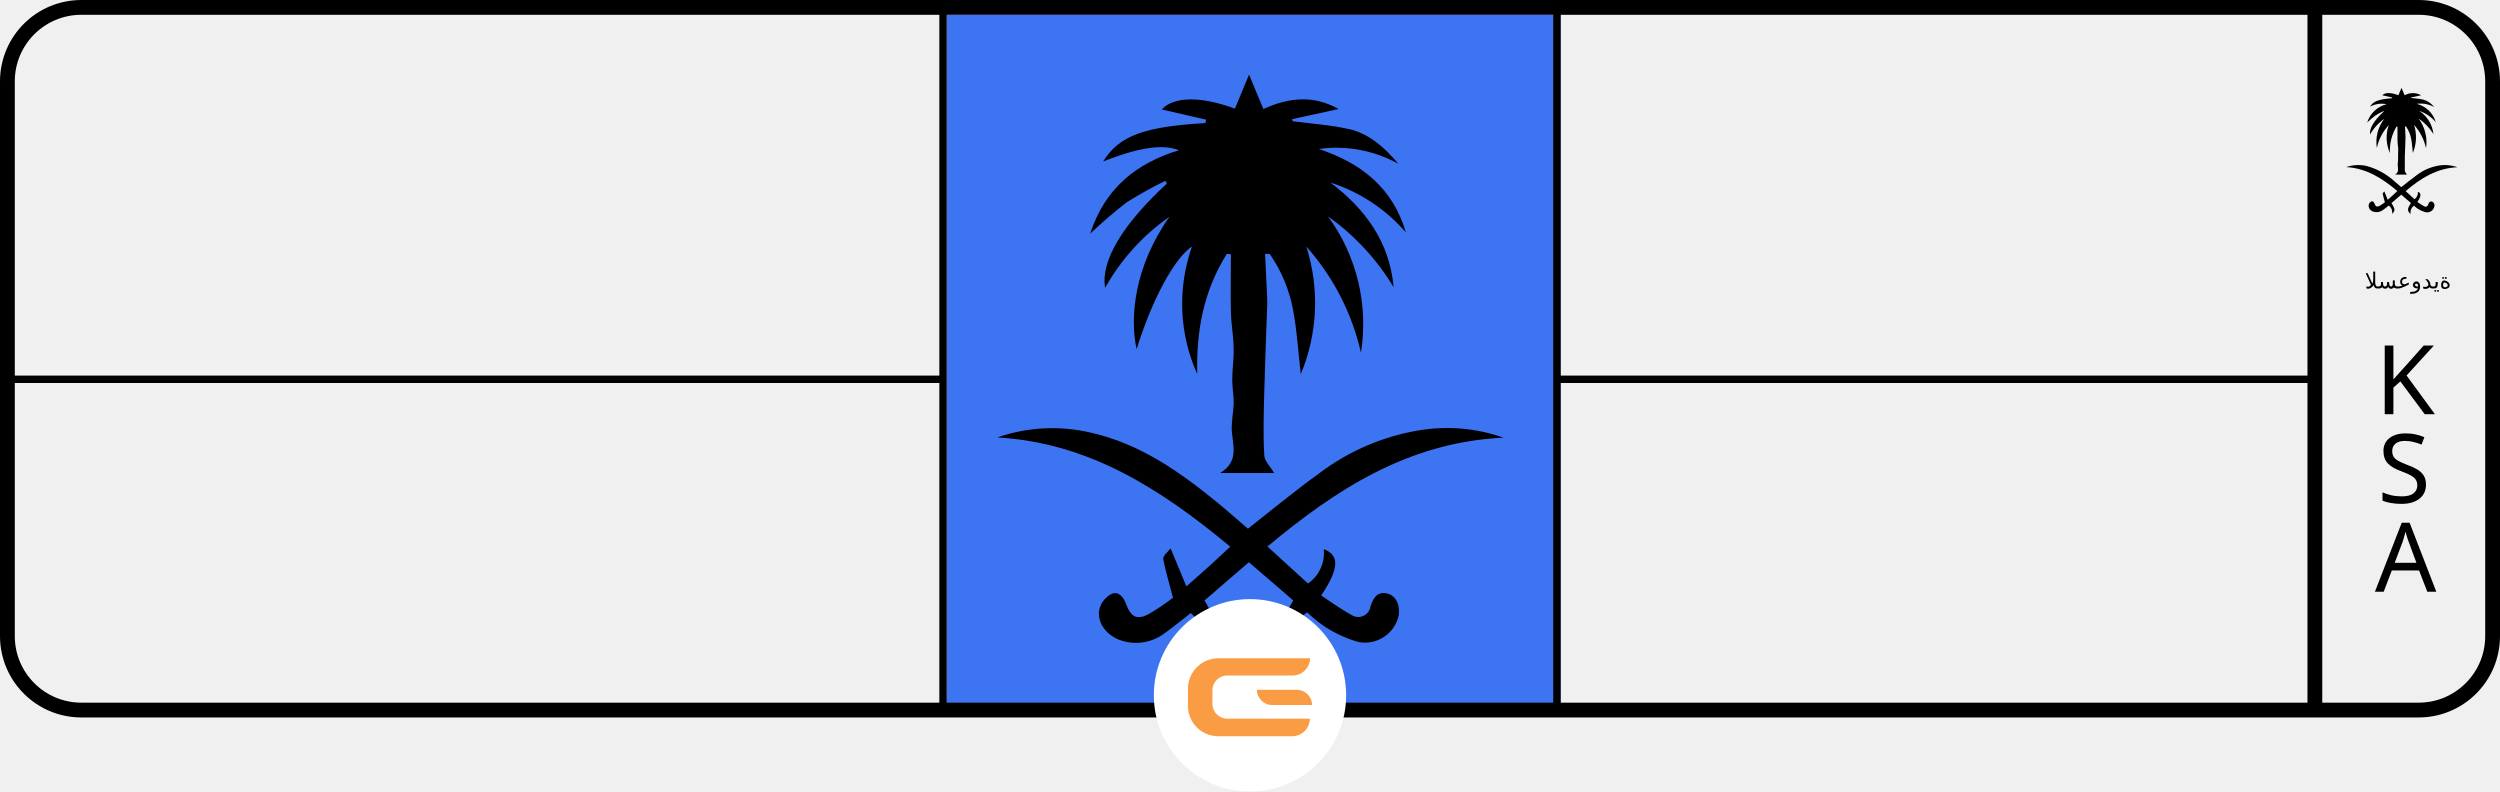
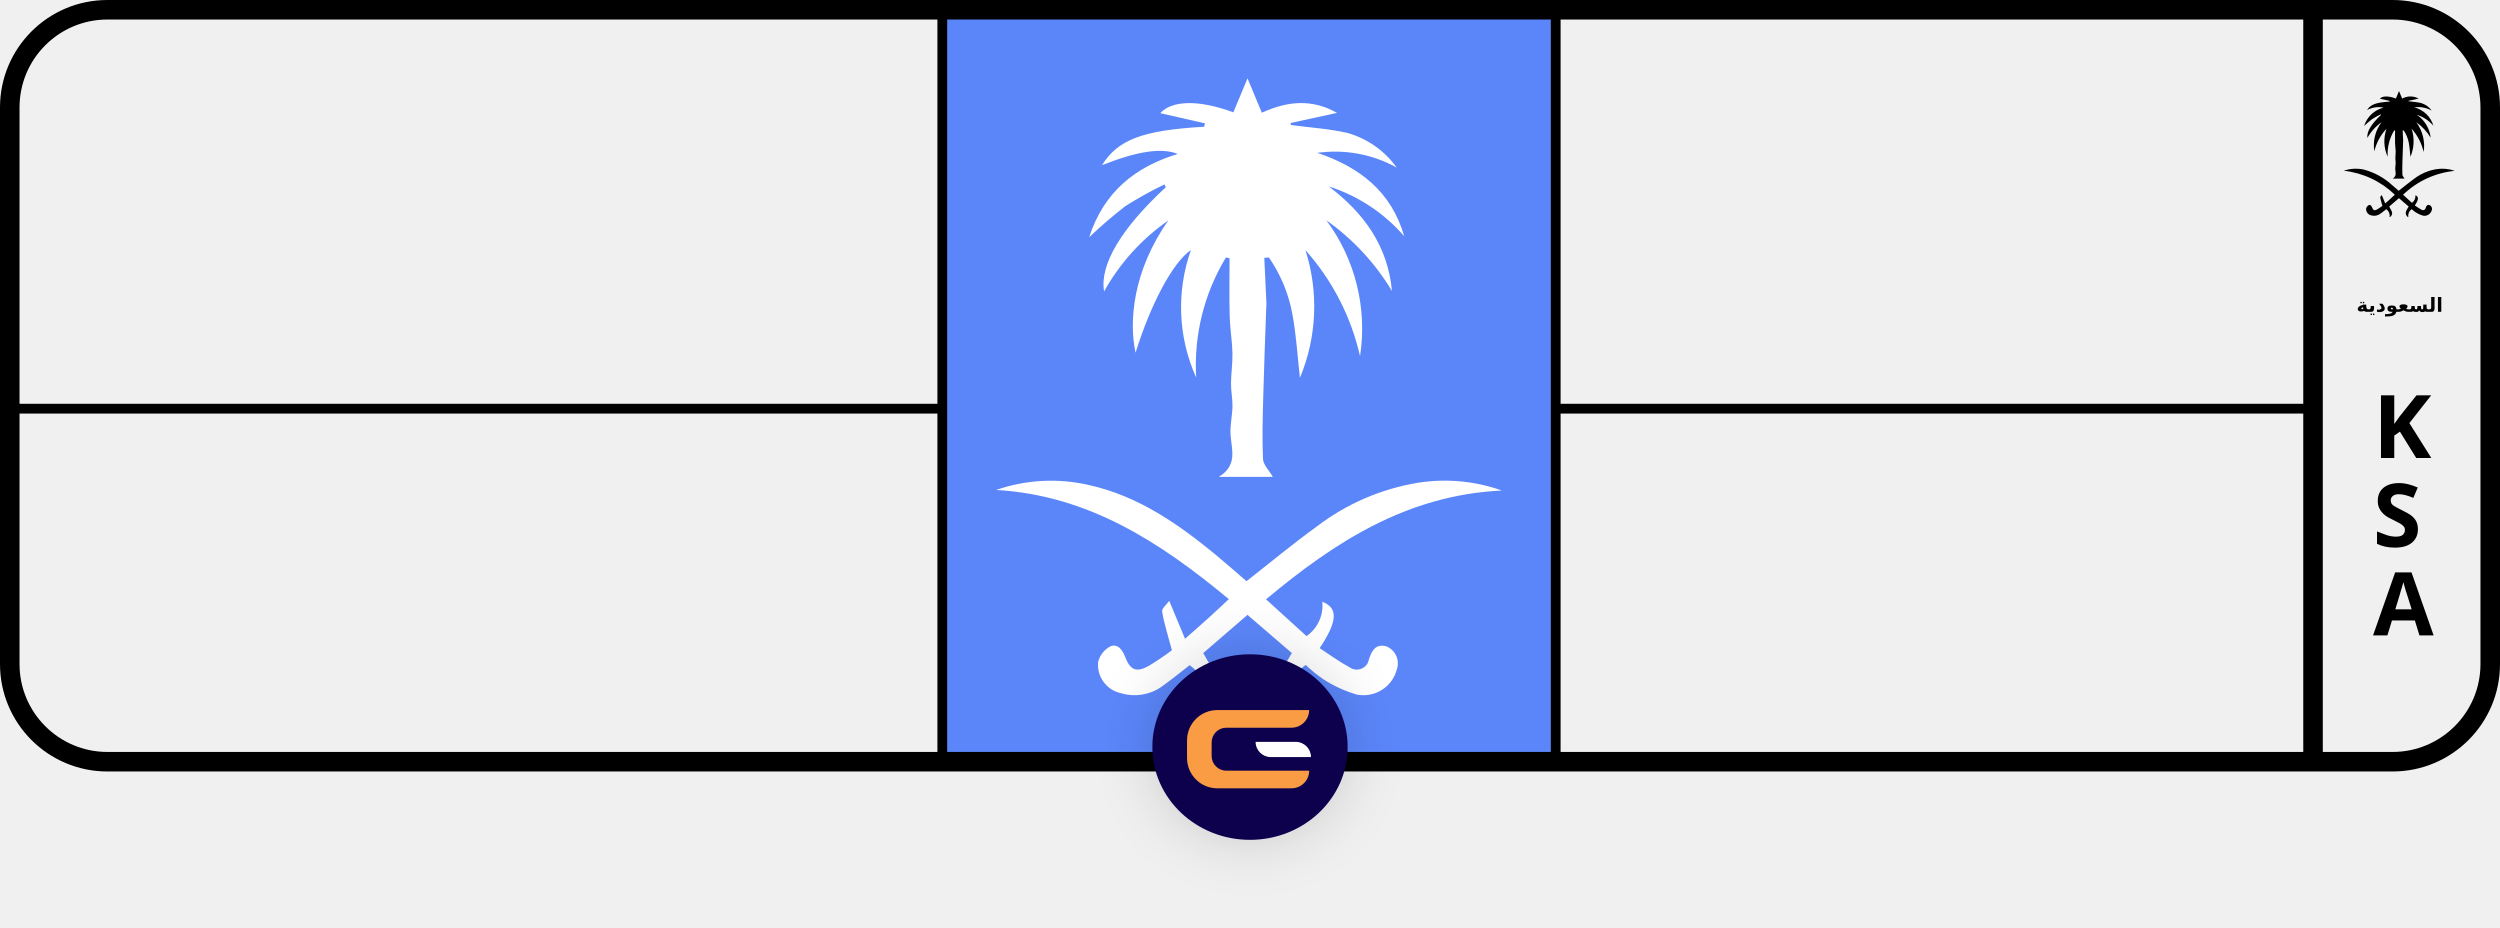
- <svg xmlns="http://www.w3.org/2000/svg" id="Layer_1" data-name="Layer 1" viewBox="0 0 338 107">
+ <svg xmlns="http://www.w3.org/2000/svg" width="256" height="95" viewBox="0 0 256 95">
  <defs>
-     <style>.cls-1{fill:#3d74f1;}.cls-2,.cls-3,.cls-7{fill:none;}.cls-3,.cls-7{stroke:#000;}.cls-3{stroke-width:2px;}.cls-4,.cls-5,.cls-6{isolation:isolate;}.cls-5{font-size:3px;}.cls-5,.cls-6{font-family:Cairo-Regular, Cairo;}.cls-6{font-size:13px;}.cls-8{fill:#fff;}.cls-9{fill:#fa9c44;}</style>
+     <filter id="Ellipse_329" x="109" y="58" width="38" height="37" filterUnits="userSpaceOnUse">
+       <feOffset input="SourceAlpha" />
+       <feGaussianBlur stdDeviation="3" result="blur" />
+       <feFlood flood-opacity="0.161" />
+       <feComposite operator="in" in2="blur" />
+       <feComposite in="SourceGraphic" />
+     </filter>
  </defs>
-   <g id="Group_4815" data-name="Group 4815">
-     <rect id="Rectangle_2028" data-name="Rectangle 2028" class="cls-1" x="128" y="2" width="83" height="94" />
-     <g id="Rectangle_2003" data-name="Rectangle 2003">
-       <rect class="cls-2" width="338" height="97" rx="11" />
-       <rect class="cls-3" x="1" y="1" width="336" height="95" rx="10" />
+   <g id="Group_4874" data-name="Group 4874" transform="translate(0 0.387)">
+     <path id="Path_32040" data-name="Path 32040" d="M0,0H62.057V78.409H0Z" transform="translate(96.87)" fill="#5b86fa" />
+     <g id="Group_4871" data-name="Group 4871" transform="translate(0 -0.387)">
+       <g id="Rectangle_2003" data-name="Rectangle 2003" fill="none" stroke="#000" stroke-width="2">
+         <rect width="256" height="79" rx="11" stroke="none" />
+         <rect x="1" y="1" width="254" height="77" rx="10" fill="none" />
+       </g>
+       <line id="Line_165" data-name="Line 165" y2="77.244" transform="translate(236.855 0.418)" fill="none" stroke="#000" stroke-width="2" />
+       <g id="Group_4769" data-name="Group 4769" transform="translate(102.001 8.022)">
+         <path id="Path_24455" data-name="Path 24455" d="M-334.1,262.323a3.708,3.708,0,0,0-1.546-3.674c-.9.694-1.785,1.429-2.724,2.1a4.843,4.843,0,0,1-4.263.782,2.98,2.98,0,0,1-2.385-3.205,2.48,2.48,0,0,1,1.253-1.6c.742-.316,1.238.342,1.52,1.085.508,1.34,1.143,1.613,2.383.929a27.64,27.64,0,0,0,2.4-1.62c-.394-1.477-.792-2.7-1-3.956-.054-.325.483-.75.727-1.1l1.617,3.882c1-.886,1.714-1.5,2.412-2.136.67-.605,1.326-1.229,2.072-1.922-7.038-5.845-14.413-10.646-23.829-11.179a17.172,17.172,0,0,1,9.491-.508c5.02,1.109,9.11,3.948,12.992,7.141,1.091.9,2.145,1.837,3.156,2.707,2.442-1.909,4.777-3.854,7.236-5.627a23.268,23.268,0,0,1,10.321-4.45,17.432,17.432,0,0,1,8.59.792c-9.716.472-17.1,5.262-24.146,11.142l4.146,3.767a3.793,3.793,0,0,0,1.614-3.515c1.632.612,1.578,2-.27,4.747,1.025.665,2.015,1.4,3.09,1.979a1.259,1.259,0,0,0,1.213.118,1.259,1.259,0,0,0,.745-.964c.288-.847.655-1.589,1.741-1.33a1.874,1.874,0,0,1,1.122,2.351,3.534,3.534,0,0,1-4.119,2.6,13.145,13.145,0,0,1-3.342-1.522,14.173,14.173,0,0,1-1.876-1.508,3.73,3.73,0,0,0-1.589,3.69h-.246c-1.976-1.784-.434-3.33.412-4.912l-4.541-3.907-4.529,3.91c1.712,2.892,1.76,3.557.4,4.91Z" transform="translate(355.464 -198.558)" fill="#fff" />
+         <path id="Path_24456" data-name="Path 24456" d="M-303.357,113.276a21.312,21.312,0,0,0-3.044,12.3,17.509,17.509,0,0,1-.54-13.058c-1.844,1.241-4.113,5.512-5.668,10.509-.692-3.125-.3-8.374,3.36-13.547a21.78,21.78,0,0,0-6.584,7.271c-.465-2.735,1.763-6.459,6.323-10.671l-.144-.283a40.8,40.8,0,0,0-3.983,2.208,47.954,47.954,0,0,0-3.723,3.2c1.5-4.629,4.683-7.19,9.075-8.531-1.679-.658-4.087-.29-7.759,1.148,1.637-2.618,4.162-3.568,10.456-3.932l.085-.347-4.58-1.044c1.2-1.309,3.916-1.405,7.487-.084l1.45-3.481,1.466,3.521c2.617-1.2,5.146-1.438,7.7.017l-4.768,1.036.07.21c1.929.257,3.891.378,5.779.809a9.36,9.36,0,0,1,5.03,3.542,13.051,13.051,0,0,0-8.131-1.505c4.33,1.449,7.594,3.975,8.9,8.54a17.108,17.108,0,0,0-7.719-5.1c3.591,2.719,6.048,6.1,6.465,10.709a24.022,24.022,0,0,0-6.714-7.24,18.617,18.617,0,0,1,3.445,13.915,24.452,24.452,0,0,0-5.592-10.867,18.936,18.936,0,0,1-.564,13.078c-.244-2.168-.373-4.324-.757-6.433a14.86,14.86,0,0,0-2.422-5.892l-.469.043q.11,2.341.218,4.682c.008.164-.018.33-.023.5-.1,2.983-.227,5.965-.3,8.948-.057,2.152-.126,4.309-.03,6.457.027.6.627,1.175,1.007,1.836h-5.52c1.962-1.211,1.281-2.814,1.19-4.344-.056-.946.18-1.906.2-2.86.013-.787-.157-1.576-.151-2.364.007-1.043.173-2.087.148-3.128-.031-1.245-.251-2.485-.283-3.73-.051-1.986-.014-3.973-.014-5.961Z" transform="translate(326.89 -94.934)" fill="#fff" />
+       </g>
+       <g id="Group_4874-2" data-name="Group 4874">
+         <g id="Group_4770" data-name="Group 4770" transform="translate(240 9.325)">
+           <path id="Path_24455-2" data-name="Path 24455" d="M-350.766,244.723a.814.814,0,0,0-.34-.807c-.2.151-.392.314-.6.46a1.059,1.059,0,0,1-.936.172.654.654,0,0,1-.524-.7.545.545,0,0,1,.275-.351c.163-.07.272.076.334.238.111.294.251.354.523.2a6.067,6.067,0,0,0,.53-.356c-.086-.325-.174-.593-.22-.869-.012-.071.106-.165.16-.241l.355.853c.22-.194.378-.33.53-.469s.291-.27.454-.422a8.942,8.942,0,0,0-5.233-2.455,3.771,3.771,0,0,1,2.084-.111,6.875,6.875,0,0,1,2.853,1.568c.24.2.471.4.693.595.537-.419,1.049-.847,1.589-1.236a5.111,5.111,0,0,1,2.27-.977,3.829,3.829,0,0,1,1.887.174,8.837,8.837,0,0,0-5.3,2.447l.908.827a.833.833,0,0,0,.354-.772c.358.134.347.44-.059,1.042.227.146.443.307.681.434a.276.276,0,0,0,.266.026.276.276,0,0,0,.163-.212c.064-.186.144-.35.382-.292a.412.412,0,0,1,.247.516.776.776,0,0,1-.908.571,2.888,2.888,0,0,1-.734-.335,3.11,3.11,0,0,1-.412-.331.82.82,0,0,0-.349.811h-.055c-.434-.392-.1-.732.091-1.079l-1-.858-.994.859c.378.636.387.781.089,1.078Z" transform="translate(355.457 -231.818)" />
+           <path id="Path_24456-2" data-name="Path 24456" d="M-314.289,98.968a4.68,4.68,0,0,0-.668,2.7,3.845,3.845,0,0,1-.119-2.868,5.013,5.013,0,0,0-1.245,2.308,3.877,3.877,0,0,1,.738-2.974,4.784,4.784,0,0,0-1.446,1.6c-.1-.6.388-1.418,1.389-2.346l-.032-.062a8.953,8.953,0,0,0-.875.485,10.526,10.526,0,0,0-.818.7,2.776,2.776,0,0,1,1.993-1.874,2.488,2.488,0,0,0-1.7.252c.359-.575.915-.783,2.3-.864l.019-.076-1.006-.227c.263-.288.86-.309,1.645-.018l.319-.764.322.772a1.741,1.741,0,0,1,1.69,0l-1.047.227.015.046c.424.057.854.082,1.269.178a2.055,2.055,0,0,1,1.1.778,2.866,2.866,0,0,0-1.786-.331,2.746,2.746,0,0,1,1.959,1.88,3.758,3.758,0,0,0-1.7-1.121,3.254,3.254,0,0,1,1.42,2.352,5.275,5.275,0,0,0-1.474-1.589,4.087,4.087,0,0,1,.757,3.056A5.374,5.374,0,0,0-312.5,98.8a4.163,4.163,0,0,1-.124,2.876c-.054-.476-.082-.95-.166-1.413a3.264,3.264,0,0,0-.53-1.294l-.1.01q.024.514.048,1.028c0,.036,0,.076-.005.109-.023.655-.05,1.31-.067,1.968-.012.473-.028.947-.006,1.418.006.132.138.258.221.4h-1.211c.431-.266.282-.618.261-.954-.012-.208.039-.419.043-.628,0-.173-.034-.347-.033-.519,0-.227.038-.459.033-.687-.007-.273-.055-.546-.062-.82-.011-.436,0-.873,0-1.309Z" transform="translate(319.454 -94.941)" />
+         </g>
+         <text id="السعودية" transform="translate(250 31.928)" font-size="2" font-family="Cairo-Bold, Cairo" font-weight="700">
+           <tspan x="-8.688" y="0">السعودية</tspan>
+         </text>
+         <g id="Group" transform="translate(243 34.902)">
+           <text id="K" transform="translate(0 12)" font-size="9" font-family="Cairo-Bold, Cairo" font-weight="700">
+             <tspan x="0" y="0">K</tspan>
+           </text>
+           <text id="S" transform="translate(0 21.082)" font-size="9" font-family="Cairo-Bold, Cairo" font-weight="700">
+             <tspan x="0" y="0">S</tspan>
+           </text>
+           <text id="A" transform="translate(0 30.163)" font-size="9" font-family="Cairo-Bold, Cairo" font-weight="700">
+             <tspan x="0" y="0">A</tspan>
+           </text>
+         </g>
+       </g>
+       <line id="Line_170" data-name="Line 170" x1="77.55" transform="translate(159.305 41.848)" fill="none" stroke="#000" stroke-width="1" />
+       <path id="Path_24459" data-name="Path 24459" d="M95.331,0H0" transform="translate(1.135 41.848)" fill="none" stroke="#000" stroke-width="1" />
+       <line id="Line_172" data-name="Line 172" y2="76.139" transform="translate(159.305 1.523)" fill="none" stroke="#000" stroke-width="1" />
+       <line id="Line_173" data-name="Line 173" y2="76.139" transform="translate(96.491 1.523)" fill="none" stroke="#000" stroke-width="1" />
    </g>
-     <line id="Line_165" data-name="Line 165" class="cls-3" x1="312.97" y1="0.04" x2="312.97" y2="95.5" />
-     <g id="Group_4769" data-name="Group 4769">
-       <path id="Path_24455" data-name="Path 24455" d="M163,87.74c.06-2.5-.2-3.13-2-4.86-1.18.92-2.36,1.89-3.6,2.77a6.38,6.38,0,0,1-5.63,1c-2-.56-3.5-2.35-3.15-4.24a3.25,3.25,0,0,1,1.65-2.11c1-.42,1.64.45,2,1.43.67,1.77,1.51,2.14,3.15,1.23a35.2,35.2,0,0,0,3.17-2.14c-.52-2-1-3.57-1.32-5.22-.08-.43.63-1,1-1.45l2.13,5.13c1.33-1.18,2.27-2,3.19-2.83s1.75-1.62,2.74-2.54c-9.3-7.72-19.05-14.06-31.49-14.77a22.68,22.68,0,0,1,12.54-.67c6.63,1.47,12,5.22,17.17,9.44,1.44,1.18,2.83,2.43,4.17,3.57,3.22-2.52,6.31-5.09,9.56-7.43a30.75,30.75,0,0,1,13.64-5.88,22.94,22.94,0,0,1,11.35,1c-12.84.62-22.59,6.95-31.91,14.72l5.48,5a5,5,0,0,0,2.13-4.65c2.16.81,2.09,2.65-.35,6.27,1.35.88,2.66,1.85,4.08,2.62a1.66,1.66,0,0,0,2.31-.43,1.54,1.54,0,0,0,.27-.69c.38-1.12.87-2.1,2.3-1.76,1.18.29,1.79,1.64,1.49,3.11a4.67,4.67,0,0,1-5.45,3.43,17.22,17.22,0,0,1-4.41-2,19,19,0,0,1-2.48-2,4.93,4.93,0,0,0-2.1,4.88h-.33c-2.61-2.36-.57-4.4.55-6.49l-6-5.17-6,5.17c2.27,3.82,2.33,4.7.54,6.49Z" />
-       <path id="Path_24456" data-name="Path 24456" d="M165.87,34.32c-3.14,5-4.16,10.44-4,16.26a23.17,23.17,0,0,1-.71-17.26c-2.44,1.64-5.44,7.29-7.49,13.89-.92-4.13-.4-11.06,4.44-17.9a28.83,28.83,0,0,0-8.7,9.61c-.62-3.62,2.33-8.54,8.35-14.1l-.19-.38a56.24,56.24,0,0,0-5.26,2.92q-2.56,2-4.92,4.23c2-6.12,6.19-9.5,12-11.28-2.22-.87-5.4-.38-10.25,1.52,2.16-3.46,5.5-4.71,13.82-5.19l.11-.46-6-1.38c1.58-1.73,5.17-1.86,9.89-.11l1.91-4.6,1.94,4.65c3.46-1.58,6.8-1.9,10.17,0l-6.3,1.37.09.28c2.55.34,5.14.5,7.64,1.07s4.61,2.24,6.64,4.68a17.23,17.23,0,0,0-10.74-2c5.72,1.91,10,5.25,11.76,11.28a22.57,22.57,0,0,0-10.2-6.74c4.75,3.59,8,8.06,8.55,14.15a32,32,0,0,0-8.87-9.57A24.61,24.61,0,0,1,184,47.68a32.38,32.38,0,0,0-7.39-14.36,25,25,0,0,1-.75,17.28c-.32-2.86-.49-5.71-1-8.5a19.56,19.56,0,0,0-3.2-7.78l-.62,0q.15,3.1.29,6.19c0,.22,0,.44,0,.66-.14,3.94-.3,7.88-.4,11.82-.07,2.84-.17,5.69,0,8.53,0,.8.83,1.55,1.33,2.43h-7.29c2.59-1.6,1.69-3.72,1.57-5.74-.07-1.25.24-2.52.26-3.78,0-1-.21-2.08-.2-3.13,0-1.37.23-2.75.19-4.13,0-1.64-.33-3.28-.37-4.93-.07-2.62,0-5.25,0-7.87Z" />
-     </g>
-     <g id="Group_4770" data-name="Group 4770">
-       <path id="Path_24455-2" data-name="Path 24455-2" d="M323.41,28.86a1.1,1.1,0,0,0-.45-1.07c-.26.2-.52.42-.79.61a1.41,1.41,0,0,1-1.24.23.87.87,0,0,1-.69-.93.7.7,0,0,1,.36-.46c.22-.1.36.1.44.31.15.39.34.47.7.27a7.78,7.78,0,0,0,.7-.47c-.12-.43-.23-.78-.3-1.15,0-.09.14-.22.22-.32l.46,1.13c.3-.26.5-.43.7-.62s.39-.35.6-.56c-2-1.7-4.18-3.09-6.91-3.24a5,5,0,0,1,2.75-.15,9.07,9.07,0,0,1,3.77,2.07c.32.26.63.54.92.79.71-.55,1.39-1.12,2.1-1.63a6.77,6.77,0,0,1,3-1.29,4.91,4.91,0,0,1,2.49.23c-2.82.13-5,1.52-7,3.23l1.2,1.09a1.08,1.08,0,0,0,.46-1c.48.18.46.58-.07,1.38a10.5,10.5,0,0,0,.9.57.35.35,0,0,0,.5-.09.47.47,0,0,0,.06-.15c.09-.25.19-.46.51-.39a.54.54,0,0,1,.32.68,1,1,0,0,1-1.2.76,4,4,0,0,1-1-.44,4.51,4.51,0,0,1-.54-.44,1.07,1.07,0,0,0-.46,1.07h-.07c-.58-.52-.13-1,.11-1.43l-1.31-1.13-1.32,1.13c.5.84.52,1,.12,1.43Z" />
-       <path id="Path_24456-2" data-name="Path 24456-2" d="M324,17.13a6.21,6.21,0,0,0-.88,3.57,5.12,5.12,0,0,1-.16-3.79A6.64,6.64,0,0,0,321.35,20a5.12,5.12,0,0,1,1-3.93,6.33,6.33,0,0,0-1.91,2.11c-.13-.79.51-1.87,1.84-3.1l0-.08a10.05,10.05,0,0,0-1.16.64,12,12,0,0,0-1.08.93,3.68,3.68,0,0,1,2.63-2.48,3.32,3.32,0,0,0-2.25.33c.47-.76,1.21-1,3-1.14l0-.1-1.33-.3c.35-.38,1.14-.41,2.17,0l.42-1,.43,1a2.27,2.27,0,0,1,2.23,0l-1.38.3,0,.06c.56.07,1.13.11,1.68.23a2.81,2.81,0,0,1,1.46,1,3.8,3.8,0,0,0-2.36-.43,3.59,3.59,0,0,1,2.58,2.48A4.93,4.93,0,0,0,327.09,15,4.29,4.29,0,0,1,329,18.13a6.87,6.87,0,0,0-2-2.1,5.38,5.38,0,0,1,1,4,7,7,0,0,0-1.62-3.15,5.52,5.52,0,0,1-.16,3.8c-.08-.63-.11-1.25-.22-1.87a4.49,4.49,0,0,0-.7-1.71l-.14,0,.06,1.36v.14c0,.87-.07,1.73-.09,2.6,0,.62,0,1.25,0,1.87,0,.18.18.34.29.54h-1.6c.57-.36.37-.82.35-1.26,0-.28.05-.56.05-.83s0-.46,0-.69.05-.61,0-.91-.07-.72-.08-1.08c0-.58,0-1.15,0-1.73Z" />
-     </g>
-     <g id="السعودية" class="cls-4">
-       <text class="cls-5" transform="translate(319.72 39)">ةيدوعسلا</text>
-     </g>
-     <g id="K_S_A" data-name="K S A" class="cls-4">
-       <text class="cls-6" transform="translate(321.15 56)">K</text>
-       <text class="cls-6" transform="translate(321.46 68)">S</text>
-       <text class="cls-6" transform="translate(321.09 80)">A</text>
-     </g>
-     <line id="Line_170" data-name="Line 170" class="cls-7" x1="312.97" y1="51.28" x2="210.5" y2="51.28" />
-     <path id="Path_24459" data-name="Path 24459" class="cls-7" d="M127.47,51.28H1.5" />
-     <line id="Line_172" data-name="Line 172" class="cls-7" x1="210.5" y1="1.5" x2="210.5" y2="95.5" />
-     <line id="Line_173" data-name="Line 173" class="cls-7" x1="127.5" y1="1.5" x2="127.5" y2="95.5" />
-     <circle id="Ellipse_329-2" data-name="Ellipse 329-2" class="cls-8" cx="169" cy="94" r="13" />
-     <g id="Group_4766" data-name="Group 4766">
-       <path id="Path_1" data-name="Path 1" class="cls-9" d="M160.61,93.05v2.4a4.1,4.1,0,0,0,4.1,4.09h10a2.39,2.39,0,0,0,2.38-2.38H165.92a2,2,0,0,1-2-2h0V93.33a2,2,0,0,1,2-2h8.83A2.38,2.38,0,0,0,177.13,89H164.71a4.11,4.11,0,0,0-4.1,4.1Z" />
-       <path id="Rectangle_3" data-name="Rectangle 3" class="cls-9" d="M169.89,93.26h5.44a2.06,2.06,0,0,1,2.06,2.06H172a2.06,2.06,0,0,1-2.06-2.06Z" />
+     <g id="Group_4872" data-name="Group 4872" transform="translate(118 66.613)">
+       <g transform="matrix(1, 0, 0, 1, -118, -67)" filter="url(#Ellipse_329)">
+         <ellipse id="Ellipse_329-2" data-name="Ellipse 329" cx="10" cy="9.5" rx="10" ry="9.5" transform="translate(118 67)" fill="#11014d" />
+       </g>
+       <g id="Group_4766" data-name="Group 4766" transform="translate(3.553 5.707)">
+         <path id="Path_1" data-name="Path 1" d="M201.908,442.381V444.2a3.1,3.1,0,0,0,3.1,3.1h7.6a1.806,1.806,0,0,0,1.806-1.806h-8.486a1.5,1.5,0,0,1-1.5-1.5v-1.4a1.5,1.5,0,0,1,1.5-1.5c1.788,0,4.768,0,6.682,0a1.806,1.806,0,0,0,1.8-1.806H205A3.1,3.1,0,0,0,201.908,442.381Z" transform="translate(-201.908 -439.284)" fill="#fa9c44" />
+         <path id="Rectangle_3" data-name="Rectangle 3" d="M0,0H4.111A1.559,1.559,0,0,1,5.67,1.559H1.559A1.559,1.559,0,0,1,0,0Z" transform="translate(7.022 3.261)" fill="#fff" />
+       </g>
    </g>
  </g>
</svg>
